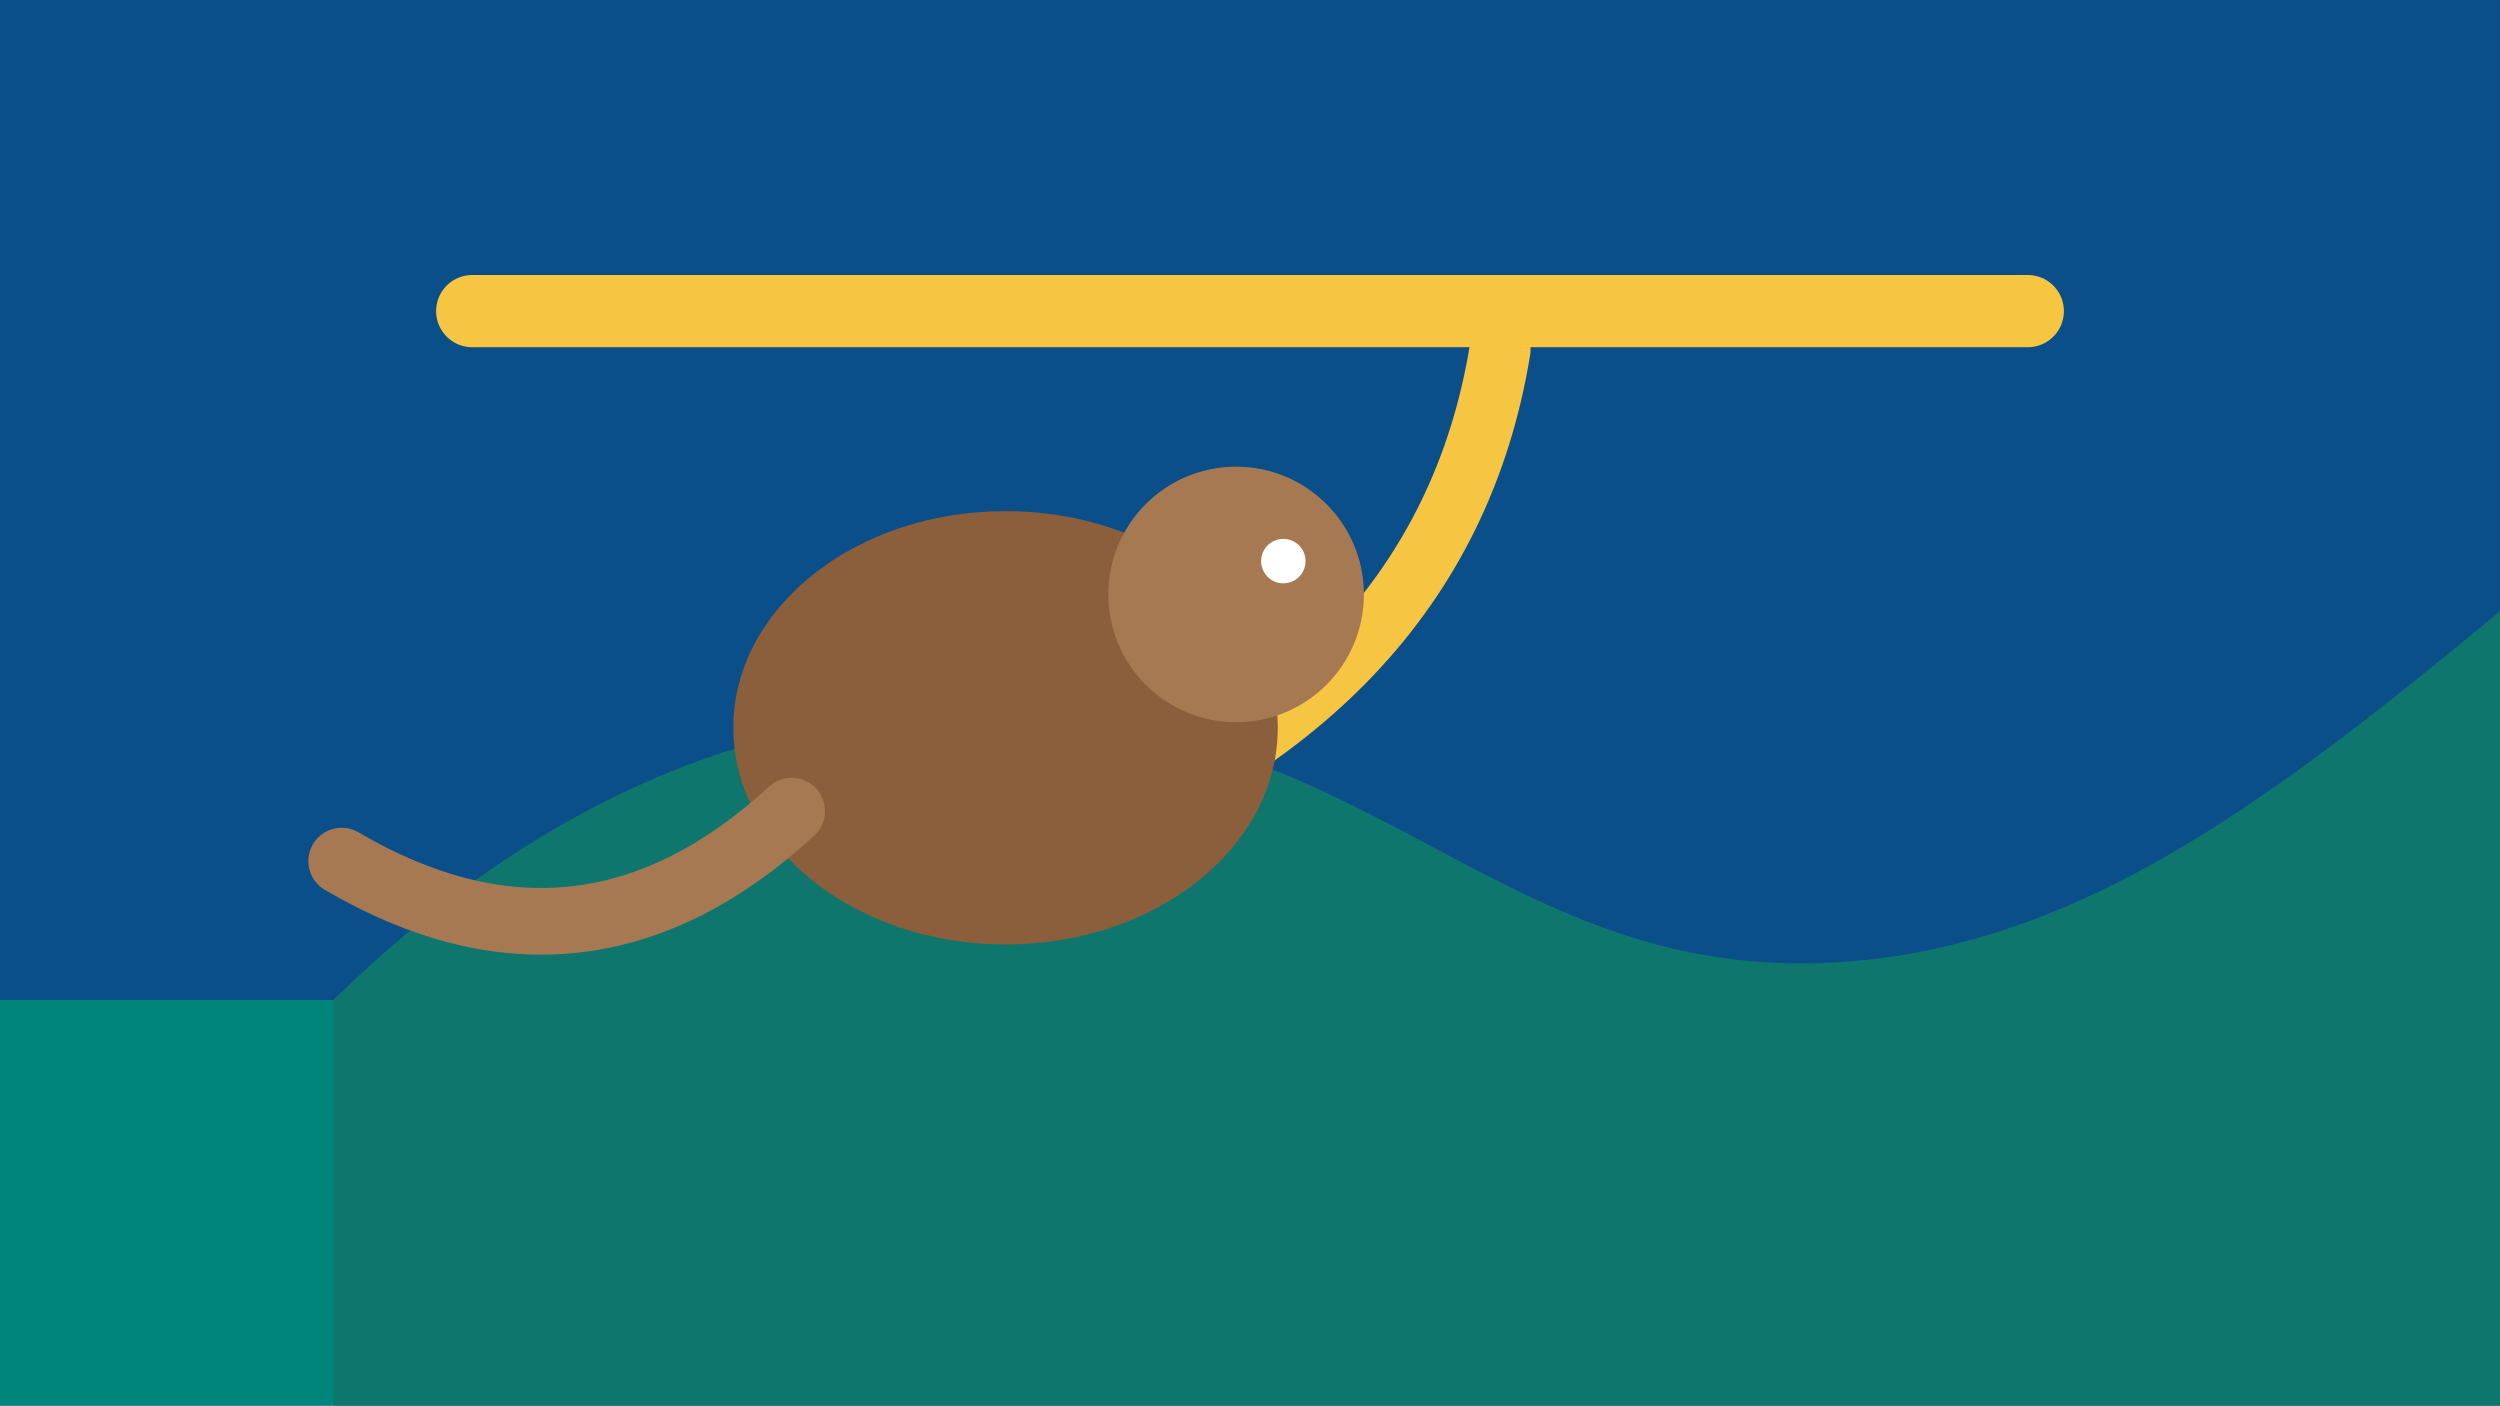
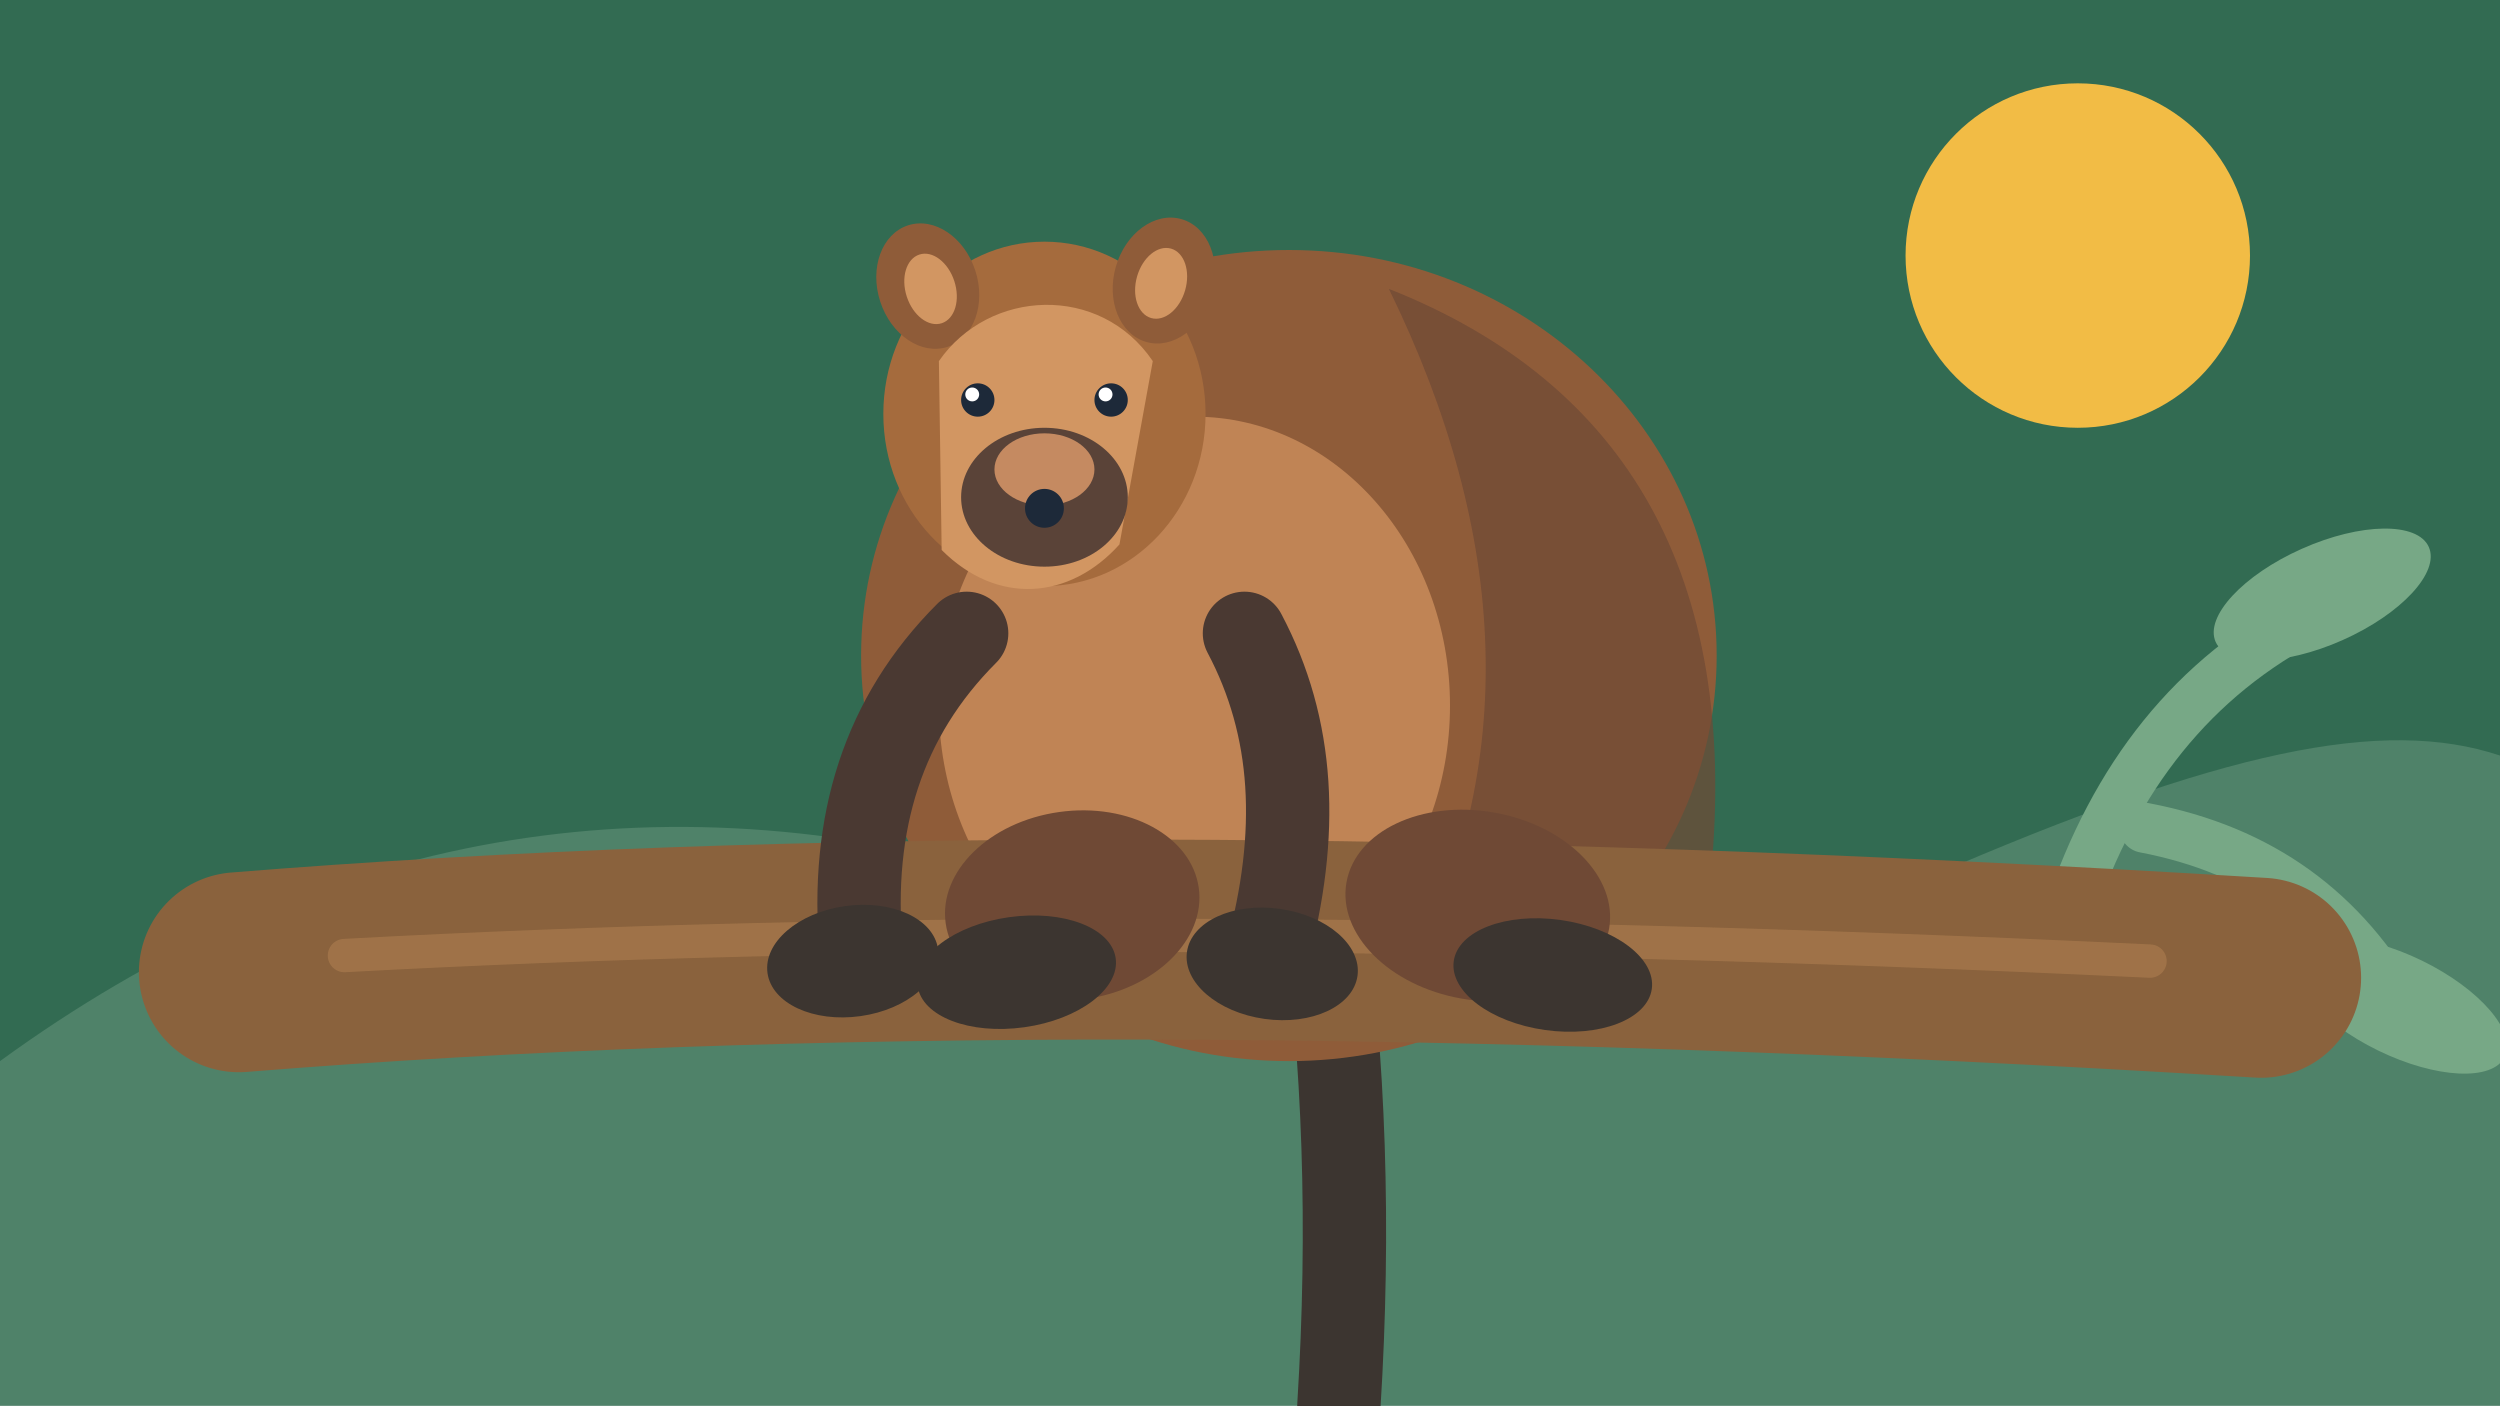
<svg xmlns="http://www.w3.org/2000/svg" viewBox="0 0 900 506" role="img" aria-labelledby="title">
-   <rect width="900" height="506" fill="#0B4F8A" />
-   <rect x="0" y="360" width="900" height="146" fill="#00857A" />
-   <path d="M120 360c80-78 168-112 264-102 126 14 170 106 300 86 72-12 132-54 216-124v286H120z" fill="#0F766E" />
-   <path d="M170 112h560" stroke="#F6C643" stroke-width="26" stroke-linecap="round" />
-   <path d="M540 126c-14 86-72 146-170 180" stroke="#F6C643" stroke-width="22" stroke-linecap="round" fill="none" />
-   <ellipse cx="362" cy="262" rx="98" ry="78" fill="#8B5E3C" />
-   <circle cx="445" cy="214" r="46" fill="#A77952" />
-   <circle cx="462" cy="202" r="8" fill="#FFFFFF" />
-   <path d="M285 292c-50 46-104 52-162 18" stroke="#A77952" stroke-width="24" stroke-linecap="round" fill="none" />
+   <rect width="900" height="506" fill="#326B52" />
+   <circle cx="748" cy="92" r="62" fill="#F2BC45" />
+   <path d="M0 382c110-80 230-104 360-68s228 48 334 2 164-58 206-44v234H0z" fill="#4F8269" />
+   <path d="M748 320c18-48 48-82 92-102M772 298c42 8 72 30 92 66" fill="none" stroke="#77A886" stroke-width="18" stroke-linecap="round" />
+   <ellipse cx="836" cy="214" rx="42" ry="18" transform="rotate(-24 836 214)" fill="#77A886" />
+   <ellipse cx="864" cy="362" rx="42" ry="18" transform="rotate(26 864 362)" fill="#77A886" />
+   <path d="M476 324c8 58 10 118 6 182" fill="none" stroke="#3C3530" stroke-width="30" stroke-linecap="round" />
+   <ellipse cx="464" cy="236" rx="154" ry="146" fill="#8F5C39" />
+   <path d="M500 104c86 34 126 104 116 210-28 22-64 34-108 36 38-74 36-156-8-246z" fill="#6F4935" opacity=".72" />
+   <ellipse cx="430" cy="254" rx="92" ry="104" fill="#C08455" />
+   <path d="M86 350c198-16 434-16 728 2" fill="none" stroke="#8A623D" stroke-width="72" stroke-linecap="round" />
+   <path d="M124 344c184-10 398-10 650 2" fill="none" stroke="#A8794C" stroke-width="12" stroke-linecap="round" opacity=".72" />
+   <ellipse cx="376" cy="149" rx="58" ry="62" fill="#A56B3D" />
+   <ellipse cx="334" cy="103" rx="18" ry="23" transform="rotate(-18 334 103)" fill="#8F5C39" />
+   <ellipse cx="419" cy="101" rx="18" ry="23" transform="rotate(16 419 101)" fill="#8F5C39" />
+   <ellipse cx="335" cy="104" rx="9" ry="13" transform="rotate(-18 335 104)" fill="#D29662" />
+   <ellipse cx="418" cy="102" rx="9" ry="13" transform="rotate(16 418 102)" fill="#D29662" />
+   <path d="M338 130c18-26 58-28 77 0l-12 66c-18 20-44 22-64 2z" fill="#D29662" />
+   <ellipse cx="376" cy="179" rx="30" ry="25" fill="#5A4338" />
+   <ellipse cx="376" cy="169" rx="18" ry="13" fill="#C58A61" />
+   <circle cx="376" cy="183" r="7" fill="#1D2939" />
+   <circle cx="352" cy="144" r="6" fill="#1D2939" />
+   <circle cx="400" cy="144" r="6" fill="#1D2939" />
+   <circle cx="350" cy="142" r="2.5" fill="#FFFFFF" />
+   <circle cx="398" cy="142" r="2.5" fill="#FFFFFF" />
+   <path d="M348 228c-30 30-42 68-38 114" fill="none" stroke="#4A3932" stroke-width="30" stroke-linecap="round" />
+   <path d="M448 228c18 34 20 72 8 116" fill="none" stroke="#4A3932" stroke-width="30" stroke-linecap="round" />
+   <ellipse cx="307" cy="346" rx="31" ry="20" transform="rotate(-8 307 346)" fill="#3C3530" />
+   <ellipse cx="458" cy="347" rx="31" ry="20" transform="rotate(8 458 347)" fill="#3C3530" />
+   <ellipse cx="532" cy="326" rx="48" ry="34" transform="rotate(10 532 326)" fill="#6F4935" />
+   <ellipse cx="559" cy="351" rx="36" ry="20" transform="rotate(8 559 351)" fill="#3C3530" />
+   <ellipse cx="386" cy="326" rx="46" ry="34" transform="rotate(-8 386 326)" fill="#6F4935" />
+   <ellipse cx="366" cy="350" rx="36" ry="20" transform="rotate(-8 366 350)" fill="#3C3530" />
</svg>
